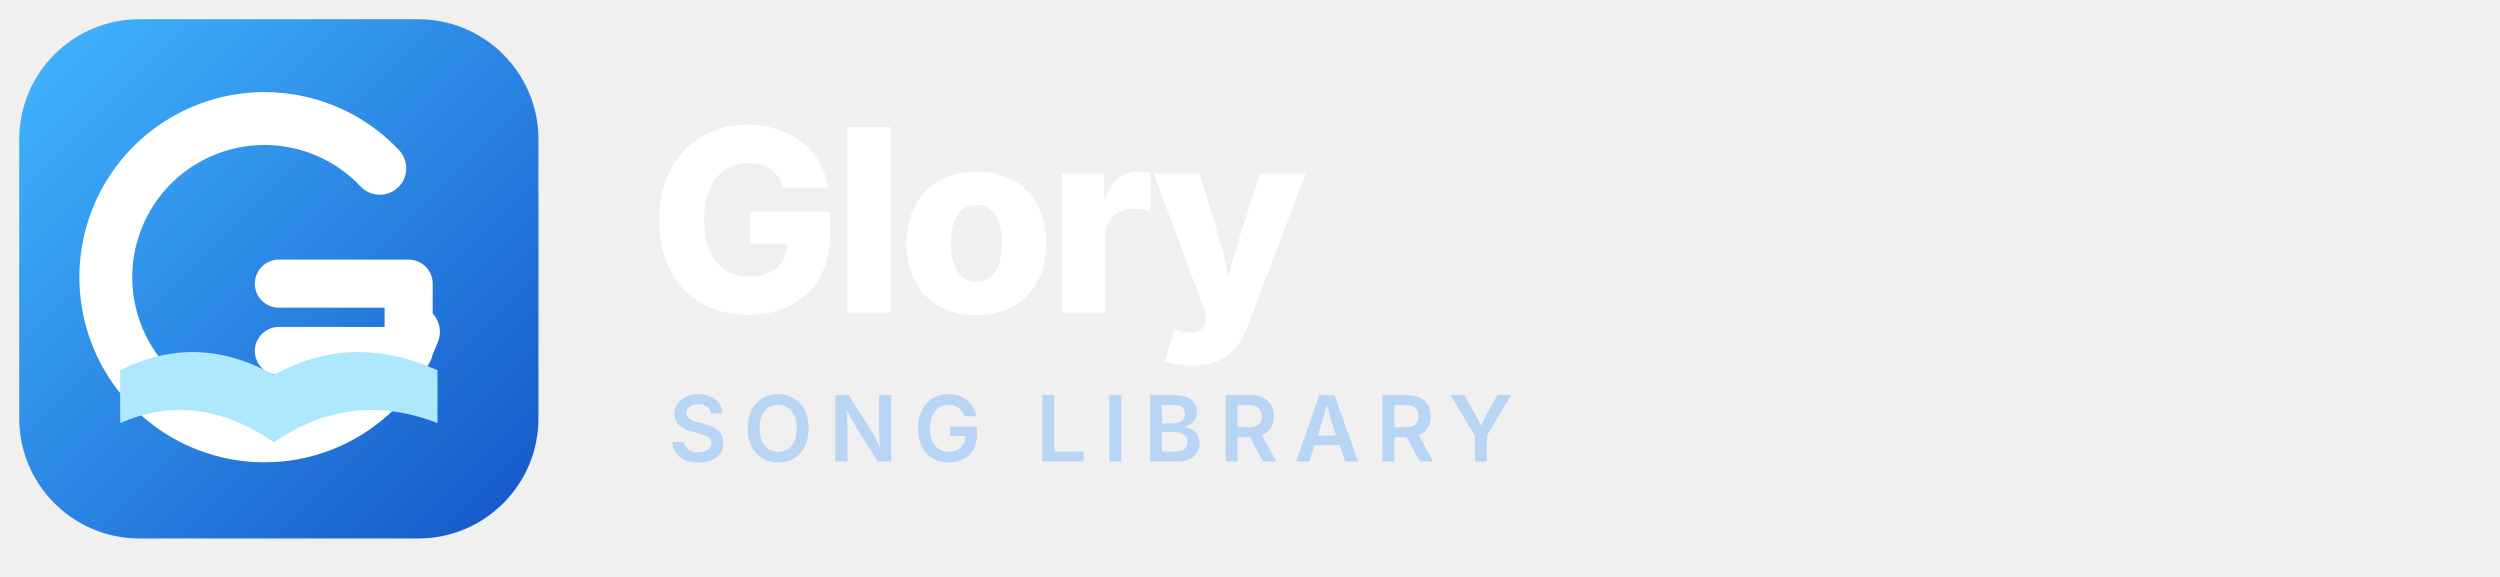
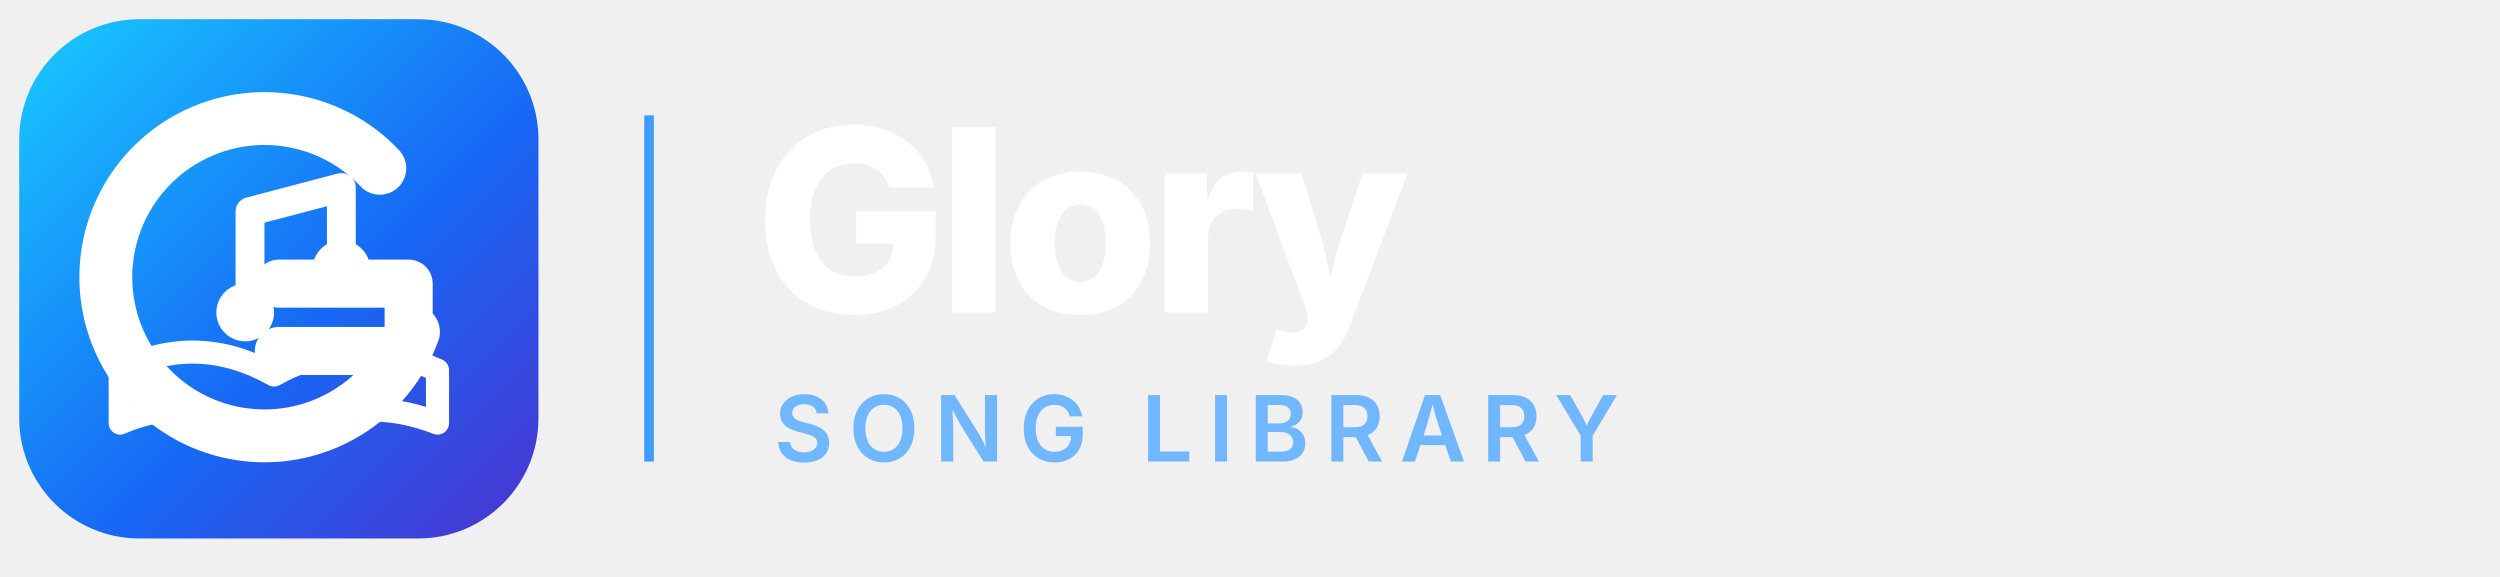
<svg xmlns="http://www.w3.org/2000/svg" viewBox="0 0 520 120">
  <defs>
-     <linearGradient id="g" x1="0" y1="0" x2="1" y2="1">
-       <stop stop-color="#42B7FF" />
-       <stop offset="1" stop-color="#1455C7" />
+     <linearGradient id="brand" x1="8" y1="8" x2="120" y2="120" gradientUnits="userSpaceOnUse">
+       <stop stop-color="#18C5FF" />
+       <stop offset=".52" stop-color="#1768F5" />
+       <stop offset="1" stop-color="#5529C8" />
    </linearGradient>
  </defs>
-   <rect x="4" y="4" width="108" height="108" rx="25" fill="url(#g)" />
+   <rect x="4" y="4" width="108" height="108" rx="25" fill="url(#brand)" />
  <path d="M79 35a33 33 0 1 0 7 34" fill="none" stroke="#fff" stroke-width="11" stroke-linecap="round" />
  <path d="M58 59h27v14H58" fill="none" stroke="#fff" stroke-width="10" stroke-linecap="round" stroke-linejoin="round" />
-   <path d="M25 77Q41 69 57 78Q73 69 91 77V88Q73 81 57 92Q41 81 25 88Z" fill="#AEE8FF" />
-   <text x="135" y="65" font-family="Inter,Arial,sans-serif" font-size="53" font-weight="800" letter-spacing="-1.6" fill="#FFFFFF">Glory</text>
-   <text x="139" y="96" font-family="Inter,Arial,sans-serif" font-size="19" font-weight="600" letter-spacing="3.2" fill="#B9D5F5">SONG LIBRARY</text>
+   <path d="M25 77Q41 69 57 78Q73 69 91 77V88Q73 81 57 92Q41 81 25 88Z" fill="none" stroke="#fff" stroke-width="4.8" stroke-linecap="round" stroke-linejoin="round" />
+   <path d="M52 44v21m0-21 19-5v17" fill="none" stroke="#fff" stroke-width="6" stroke-linecap="round" stroke-linejoin="round" />
+   <circle cx="51" cy="65" r="6" fill="#fff" />
+   <circle cx="71" cy="56" r="6" fill="#fff" />
+   <path d="M135 24V96" stroke="#3D9CFF" stroke-width="2" />
+   <text x="157" y="65" font-family="Inter,Arial,sans-serif" font-size="53" font-weight="800" letter-spacing="-1.8" fill="#FFFFFF">Glory</text>
+   <text x="161" y="96" font-family="Inter,Arial,sans-serif" font-size="19" font-weight="600" letter-spacing="3.2" fill="#70B7FF">SONG LIBRARY</text>
</svg>
